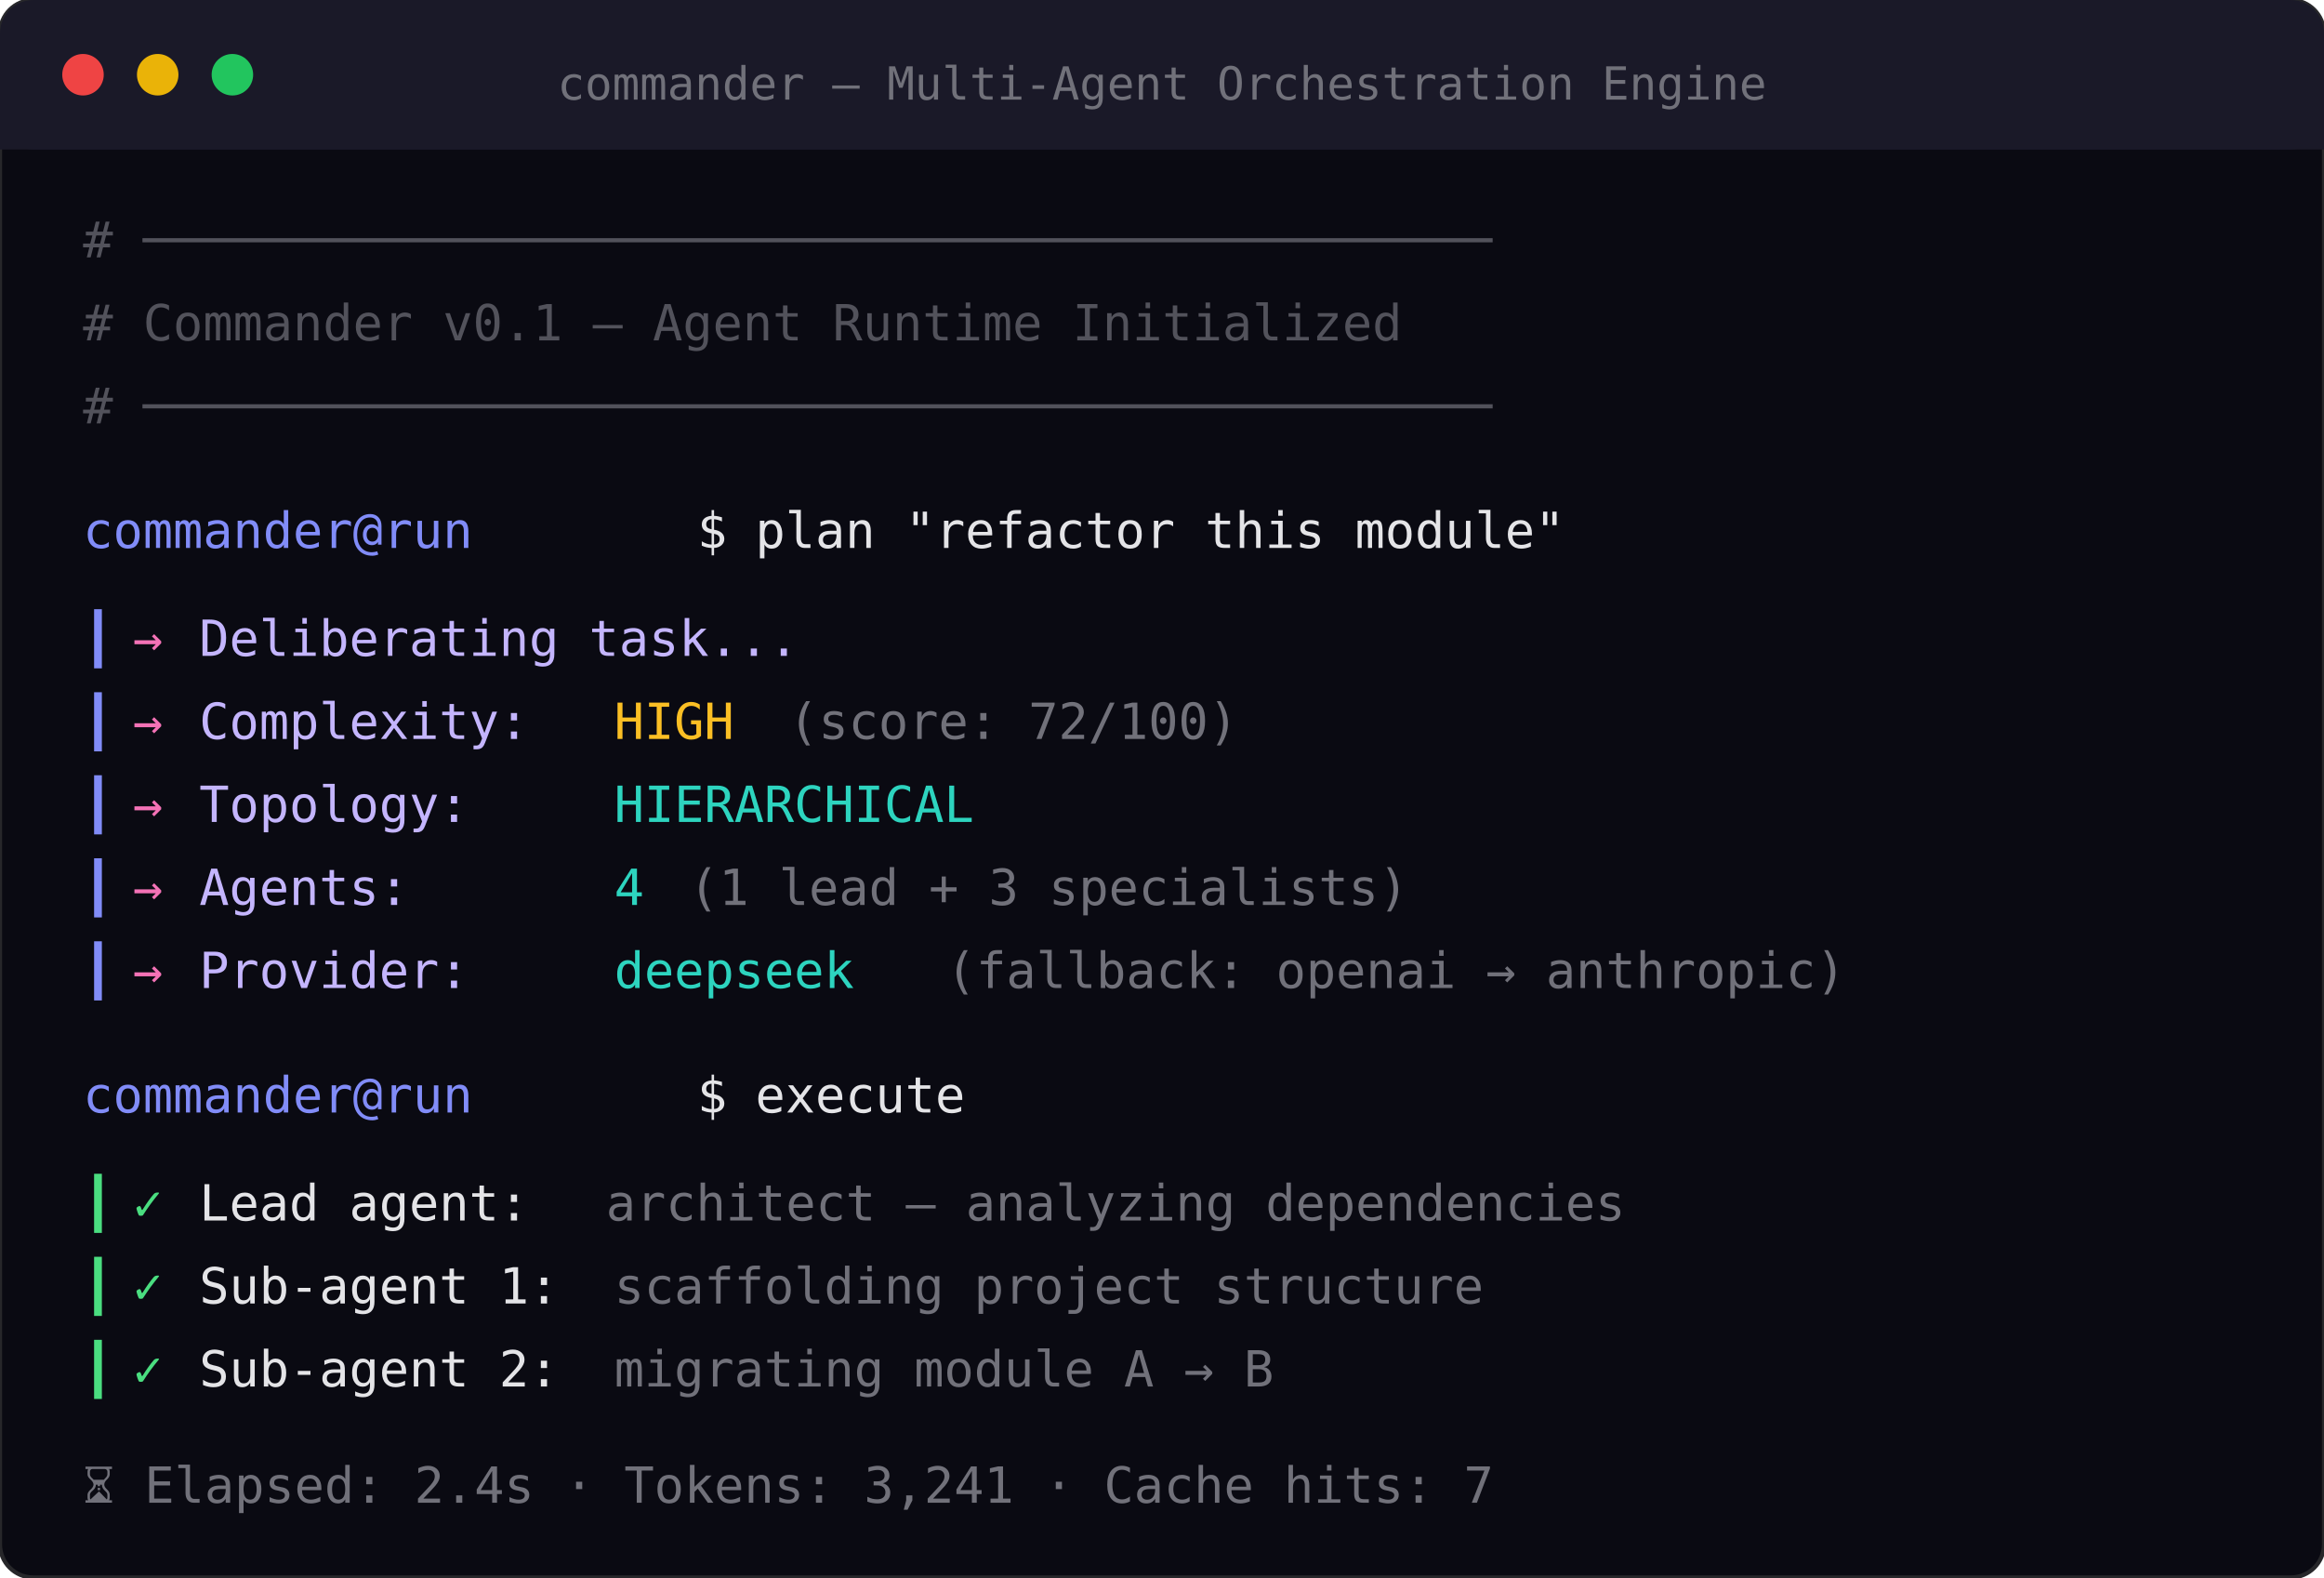
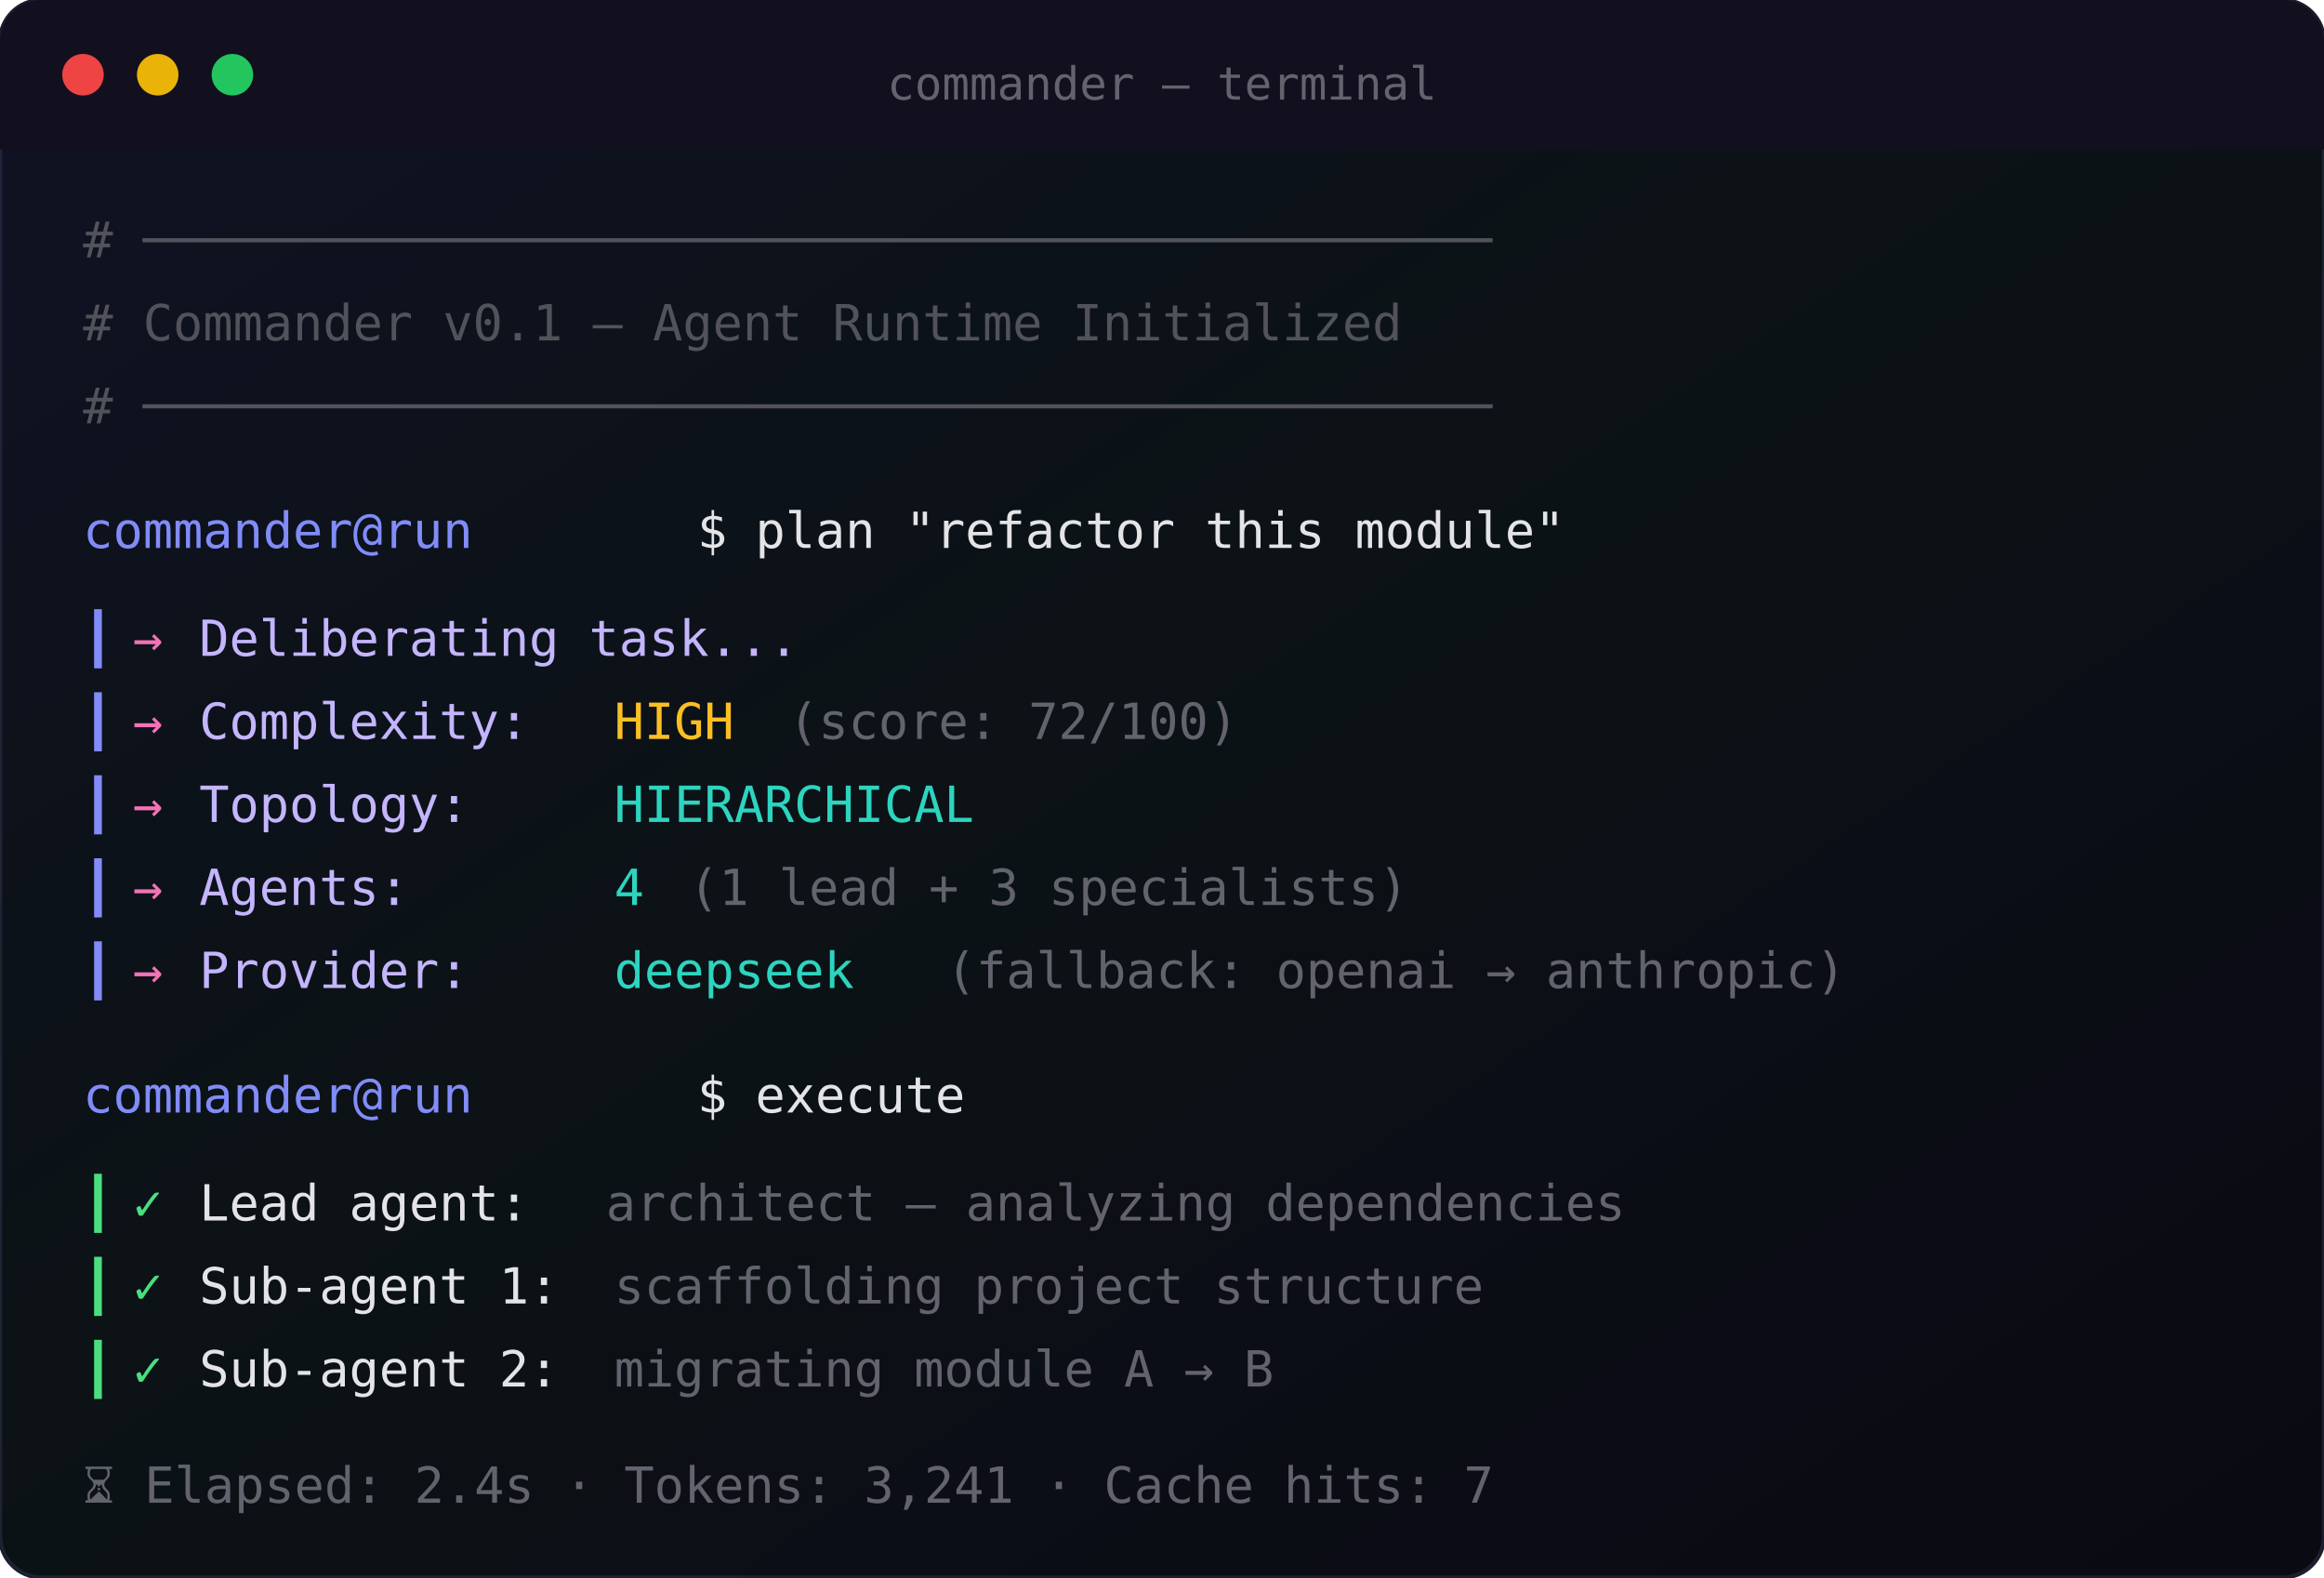
<svg xmlns="http://www.w3.org/2000/svg" viewBox="0 0 560 380" fill="none">
-   <rect x="0" y="0" width="560" height="380" rx="8" fill="#0a0a12" stroke="#27272a" stroke-width="1" />
-   <rect x="0" y="0" width="560" height="36" rx="8" fill="#1a1928" />
-   <rect x="0" y="28" width="560" height="8" fill="#1a1928" />
+   <defs>
+     <linearGradient id="glow" x1="0" y1="0" x2="1" y2="1">
+       <stop offset="0%" stop-color="#6366f1" stop-opacity="0.08" />
+       <stop offset="50%" stop-color="#22c55e" stop-opacity="0.04" />
+       <stop offset="100%" stop-color="#6366f1" stop-opacity="0" />
+     </linearGradient>
+   </defs>
+   <rect x="0" y="0" width="560" height="380" rx="10" fill="#0a0a12" stroke="#1e1d2e" stroke-width="1" />
+   <rect x="0" y="0" width="560" height="380" rx="10" fill="url(#glow)" />
+   <rect x="0" y="0" width="560" height="36" rx="10" fill="#12101f" />
+   <rect x="0" y="20" width="560" height="16" fill="#12101f" />
  <circle cx="20" cy="18" r="5" fill="#ef4444" />
  <circle cx="38" cy="18" r="5" fill="#eab308" />
  <circle cx="56" cy="18" r="5" fill="#22c55e" />
-   <text x="280" y="24" text-anchor="middle" fill="#71717a" font-family="'JetBrains Mono', monospace" font-size="11">commander — Multi-Agent Orchestration Engine</text>
+   <text x="280" y="24" text-anchor="middle" fill="#63636e" font-family="'JetBrains Mono', monospace" font-size="11">commander — terminal</text>
  <text font-family="'JetBrains Mono', monospace" font-size="12">
    <tspan x="20" y="62" fill="#52525b"># ─────────────────────────────────────────────</tspan>
    <tspan x="20" y="82" fill="#52525b"># Commander v0.1 — Agent Runtime Initialized</tspan>
    <tspan x="20" y="102" fill="#52525b"># ─────────────────────────────────────────────</tspan>
    <tspan x="20" y="132" fill="#818cf8">commander@run</tspan>
    <tspan x="168" y="132" fill="#e4e4e7">$</tspan>
    <tspan x="182" y="132" fill="#e4e4e7">plan "refactor this module"</tspan>
    <tspan x="20" y="158" fill="#818cf8">┃</tspan>
    <tspan x="32" y="158" fill="#f472b6">→</tspan>
    <tspan x="48" y="158" fill="#c4b5fd">Deliberating task...</tspan>
    <tspan x="20" y="178" fill="#818cf8">┃</tspan>
    <tspan x="32" y="178" fill="#f472b6">→</tspan>
    <tspan x="48" y="178" fill="#c4b5fd">Complexity:</tspan>
    <tspan x="148" y="178" fill="#fbbf24">HIGH</tspan>
-     <tspan x="190" y="178" fill="#71717a">(score: 72/100)</tspan>
+     <tspan x="190" y="178" fill="#63636e">(score: 72/100)</tspan>
    <tspan x="20" y="198" fill="#818cf8">┃</tspan>
    <tspan x="32" y="198" fill="#f472b6">→</tspan>
    <tspan x="48" y="198" fill="#c4b5fd">Topology:</tspan>
    <tspan x="148" y="198" fill="#2dd4bf">HIERARCHICAL</tspan>
    <tspan x="20" y="218" fill="#818cf8">┃</tspan>
    <tspan x="32" y="218" fill="#f472b6">→</tspan>
    <tspan x="48" y="218" fill="#c4b5fd">Agents:</tspan>
    <tspan x="148" y="218" fill="#2dd4bf">4</tspan>
-     <tspan x="166" y="218" fill="#71717a">(1 lead + 3 specialists)</tspan>
+     <tspan x="166" y="218" fill="#63636e">(1 lead + 3 specialists)</tspan>
    <tspan x="20" y="238" fill="#818cf8">┃</tspan>
    <tspan x="32" y="238" fill="#f472b6">→</tspan>
    <tspan x="48" y="238" fill="#c4b5fd">Provider:</tspan>
    <tspan x="148" y="238" fill="#2dd4bf">deepseek</tspan>
-     <tspan x="228" y="238" fill="#71717a">(fallback: openai → anthropic)</tspan>
+     <tspan x="228" y="238" fill="#63636e">(fallback: openai → anthropic)</tspan>
    <tspan x="20" y="268" fill="#818cf8">commander@run</tspan>
    <tspan x="168" y="268" fill="#e4e4e7">$</tspan>
    <tspan x="182" y="268" fill="#e4e4e7">execute</tspan>
    <tspan x="20" y="294" fill="#4ade80">┃</tspan>
    <tspan x="32" y="294" fill="#4ade80">✓</tspan>
    <tspan x="48" y="294" fill="#e4e4e7">Lead agent:</tspan>
-     <tspan x="146" y="294" fill="#71717a">architect — analyzing dependencies</tspan>
+     <tspan x="146" y="294" fill="#63636e">architect — analyzing dependencies</tspan>
    <tspan x="20" y="314" fill="#4ade80">┃</tspan>
    <tspan x="32" y="314" fill="#4ade80">✓</tspan>
    <tspan x="48" y="314" fill="#e4e4e7">Sub-agent 1:</tspan>
-     <tspan x="148" y="314" fill="#71717a">scaffolding project structure</tspan>
+     <tspan x="148" y="314" fill="#63636e">scaffolding project structure</tspan>
    <tspan x="20" y="334" fill="#4ade80">┃</tspan>
    <tspan x="32" y="334" fill="#4ade80">✓</tspan>
    <tspan x="48" y="334" fill="#e4e4e7">Sub-agent 2:</tspan>
-     <tspan x="148" y="334" fill="#71717a">migrating module A → B</tspan>
-     <tspan x="20" y="362" fill="#71717a">⏳ Elapsed: 2.4s · Tokens: 3,241 · Cache hits: 7</tspan>
+     <tspan x="148" y="334" fill="#63636e">migrating module A → B</tspan>
+     <tspan x="20" y="362" fill="#63636e">⏳ Elapsed: 2.4s · Tokens: 3,241 · Cache hits: 7</tspan>
  </text>
</svg>
